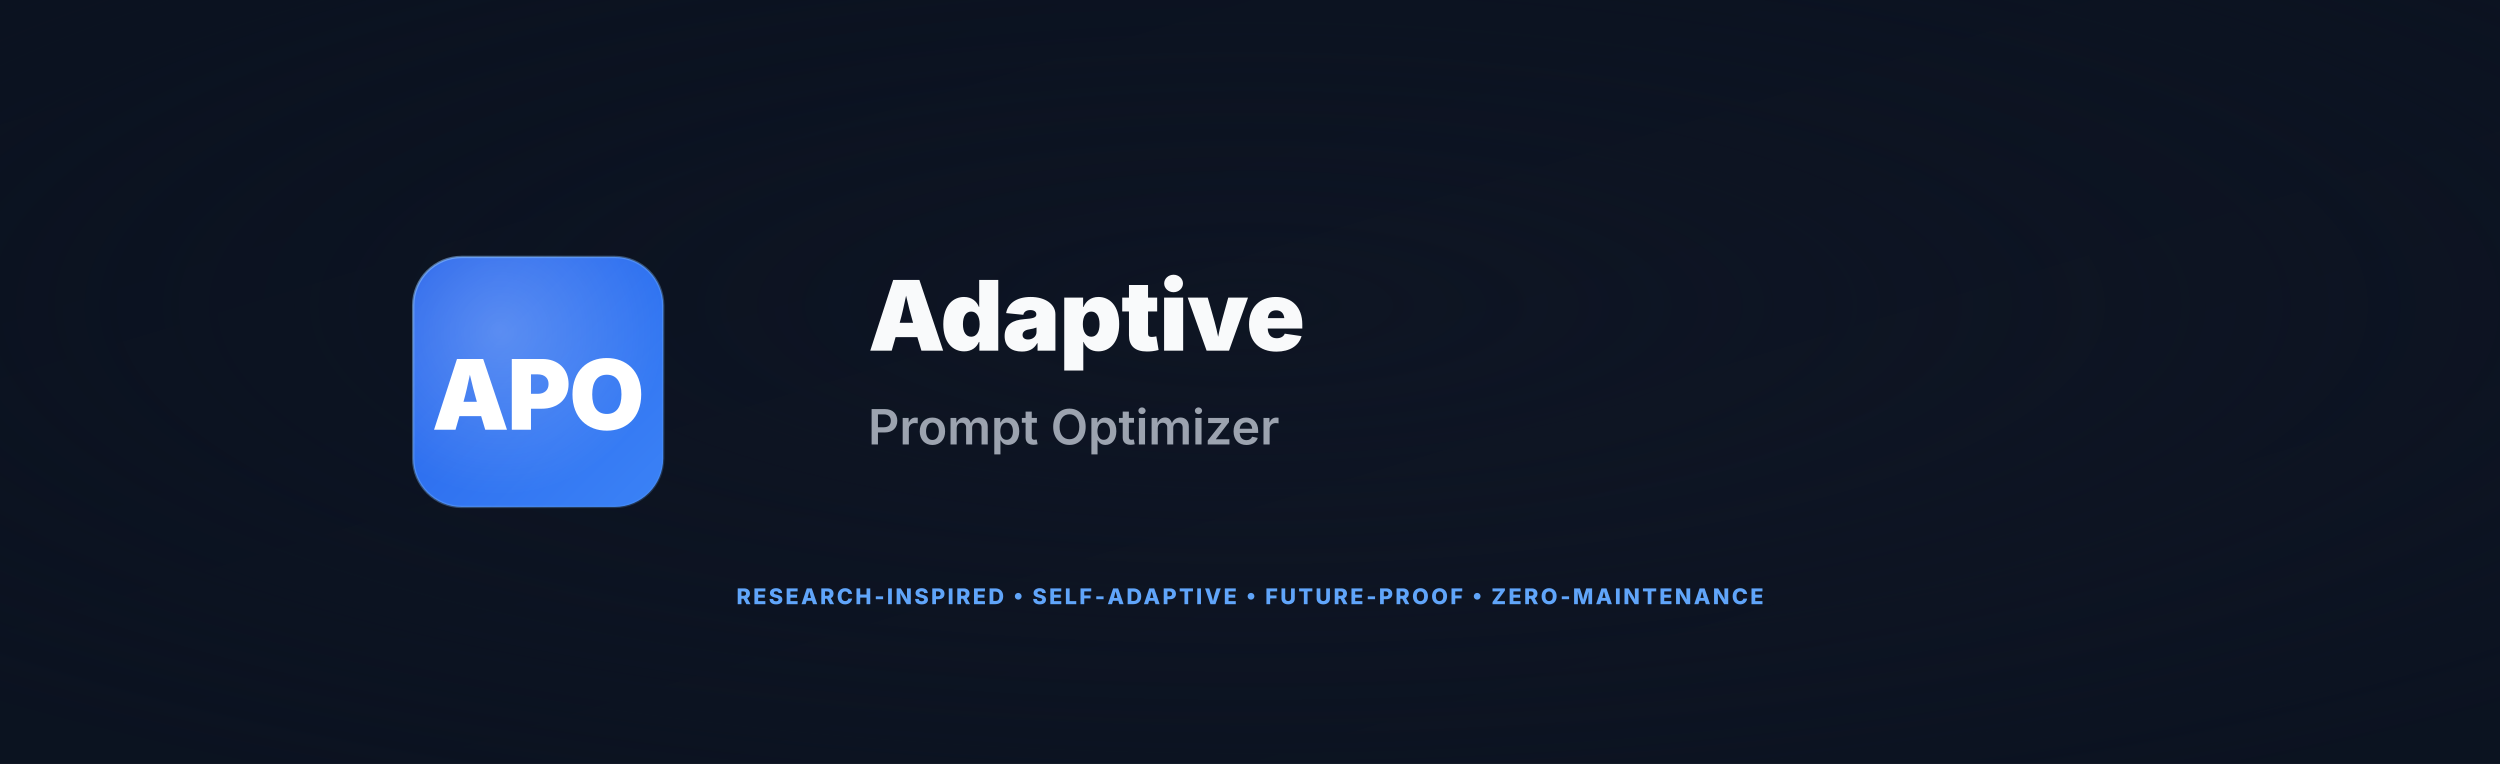
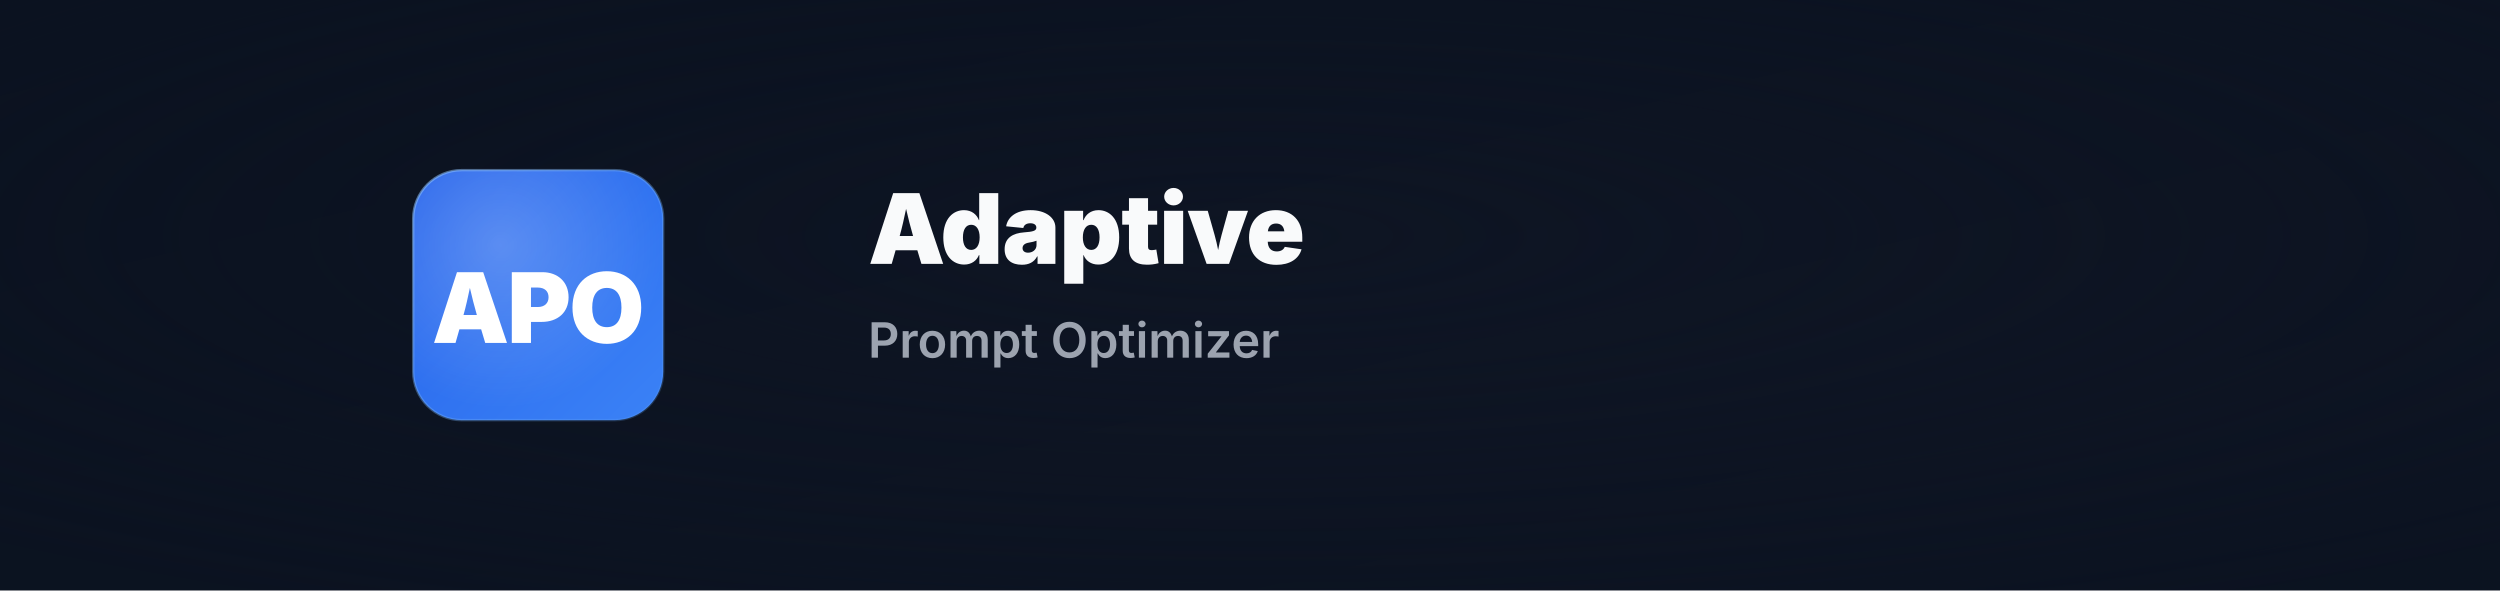
- <svg xmlns="http://www.w3.org/2000/svg" width="1440" height="440" viewBox="0 0 1440 440" fill="none">
+ <svg xmlns="http://www.w3.org/2000/svg" width="1440" height="340" viewBox="0 0 1440 340" fill="none">
  <defs>
    <linearGradient id="bg" x1="0" y1="0" x2="1" y2="1">
      <stop offset="0" stop-color="#0b1220" />
      <stop offset="1" stop-color="#111827" />
    </linearGradient>
    <radialGradient id="vg" cx="50%" cy="40%" r="72%">
      <stop offset="0%" stop-color="#0b1220" stop-opacity="0" />
      <stop offset="100%" stop-color="#0b1220" stop-opacity="0.92" />
    </radialGradient>
    <linearGradient id="tile" x1="0" y1="0" x2="1" y2="1">
      <stop offset="0" stop-color="#2563EB" />
      <stop offset="1" stop-color="#3B82F6" />
    </linearGradient>
    <linearGradient id="edge" x1="0" y1="0" x2="1" y2="1">
      <stop offset="0" stop-color="#93C5FD" stop-opacity="0.55" />
      <stop offset="1" stop-color="#60A5FA" stop-opacity="0.2" />
    </linearGradient>
    <radialGradient id="highlight" cx="35%" cy="30%" r="65%">
      <stop offset="0%" stop-color="#FFFFFF" stop-opacity="0.22" />
      <stop offset="100%" stop-color="#FFFFFF" stop-opacity="0" />
    </radialGradient>
  </defs>
-   <rect width="1440" height="440" fill="url(#bg)" />
-   <rect width="1440" height="440" fill="url(#vg)" />
-   <g transform="translate(720,220)">
+   <rect width="1440" height="340" fill="url(#bg)" />
+   <rect width="1440" height="340" fill="url(#vg)" />
+   <g transform="translate(720,170)">
    <g transform="translate(-410,0)">
      <rect x="-72" y="-72" width="144" height="144" rx="28" fill="url(#tile)" />
      <rect x="-72" y="-72" width="144" height="144" rx="28" fill="url(#highlight)" />
      <rect x="-72" y="-72" width="144" height="144" rx="28" fill="none" stroke="url(#edge)" stroke-width="1.4" />
      <text x="0" y="6" text-anchor="middle" dominant-baseline="middle" font-family="Inter, system-ui, -apple-system, Segoe UI, Roboto, Helvetica, Arial, sans-serif" font-weight="900" font-size="56" letter-spacing="-1.1" fill="#FFFFFF">APO</text>
    </g>
    <g transform="translate(-220,0)">
      <text x="0" y="-18" font-family="Inter, system-ui, -apple-system, Segoe UI, Roboto, Helvetica, Arial, sans-serif" font-weight="900" font-size="56" letter-spacing="-0.5" fill="#F9FAFB">Adaptive</text>
      <text x="0" y="36" font-family="Inter, system-ui, -apple-system, Segoe UI, Roboto, Helvetica, Arial, sans-serif" font-weight="600" font-size="28" fill="#9CA3AF">Prompt Optimizer</text>
    </g>
-     <text x="0" y="128" text-anchor="middle" font-family="Inter, system-ui, -apple-system, Segoe UI, Roboto, Helvetica, Arial, sans-serif" font-size="12.5" font-weight="800" letter-spacing="1.35" fill="#60A5FA">
-       RESEARCH‑INSPIRED • SELF‑ADAPTIVE • FUTURE‑PROOF • ZERO‑MAINTENANCE
-     </text>
  </g>
</svg>
